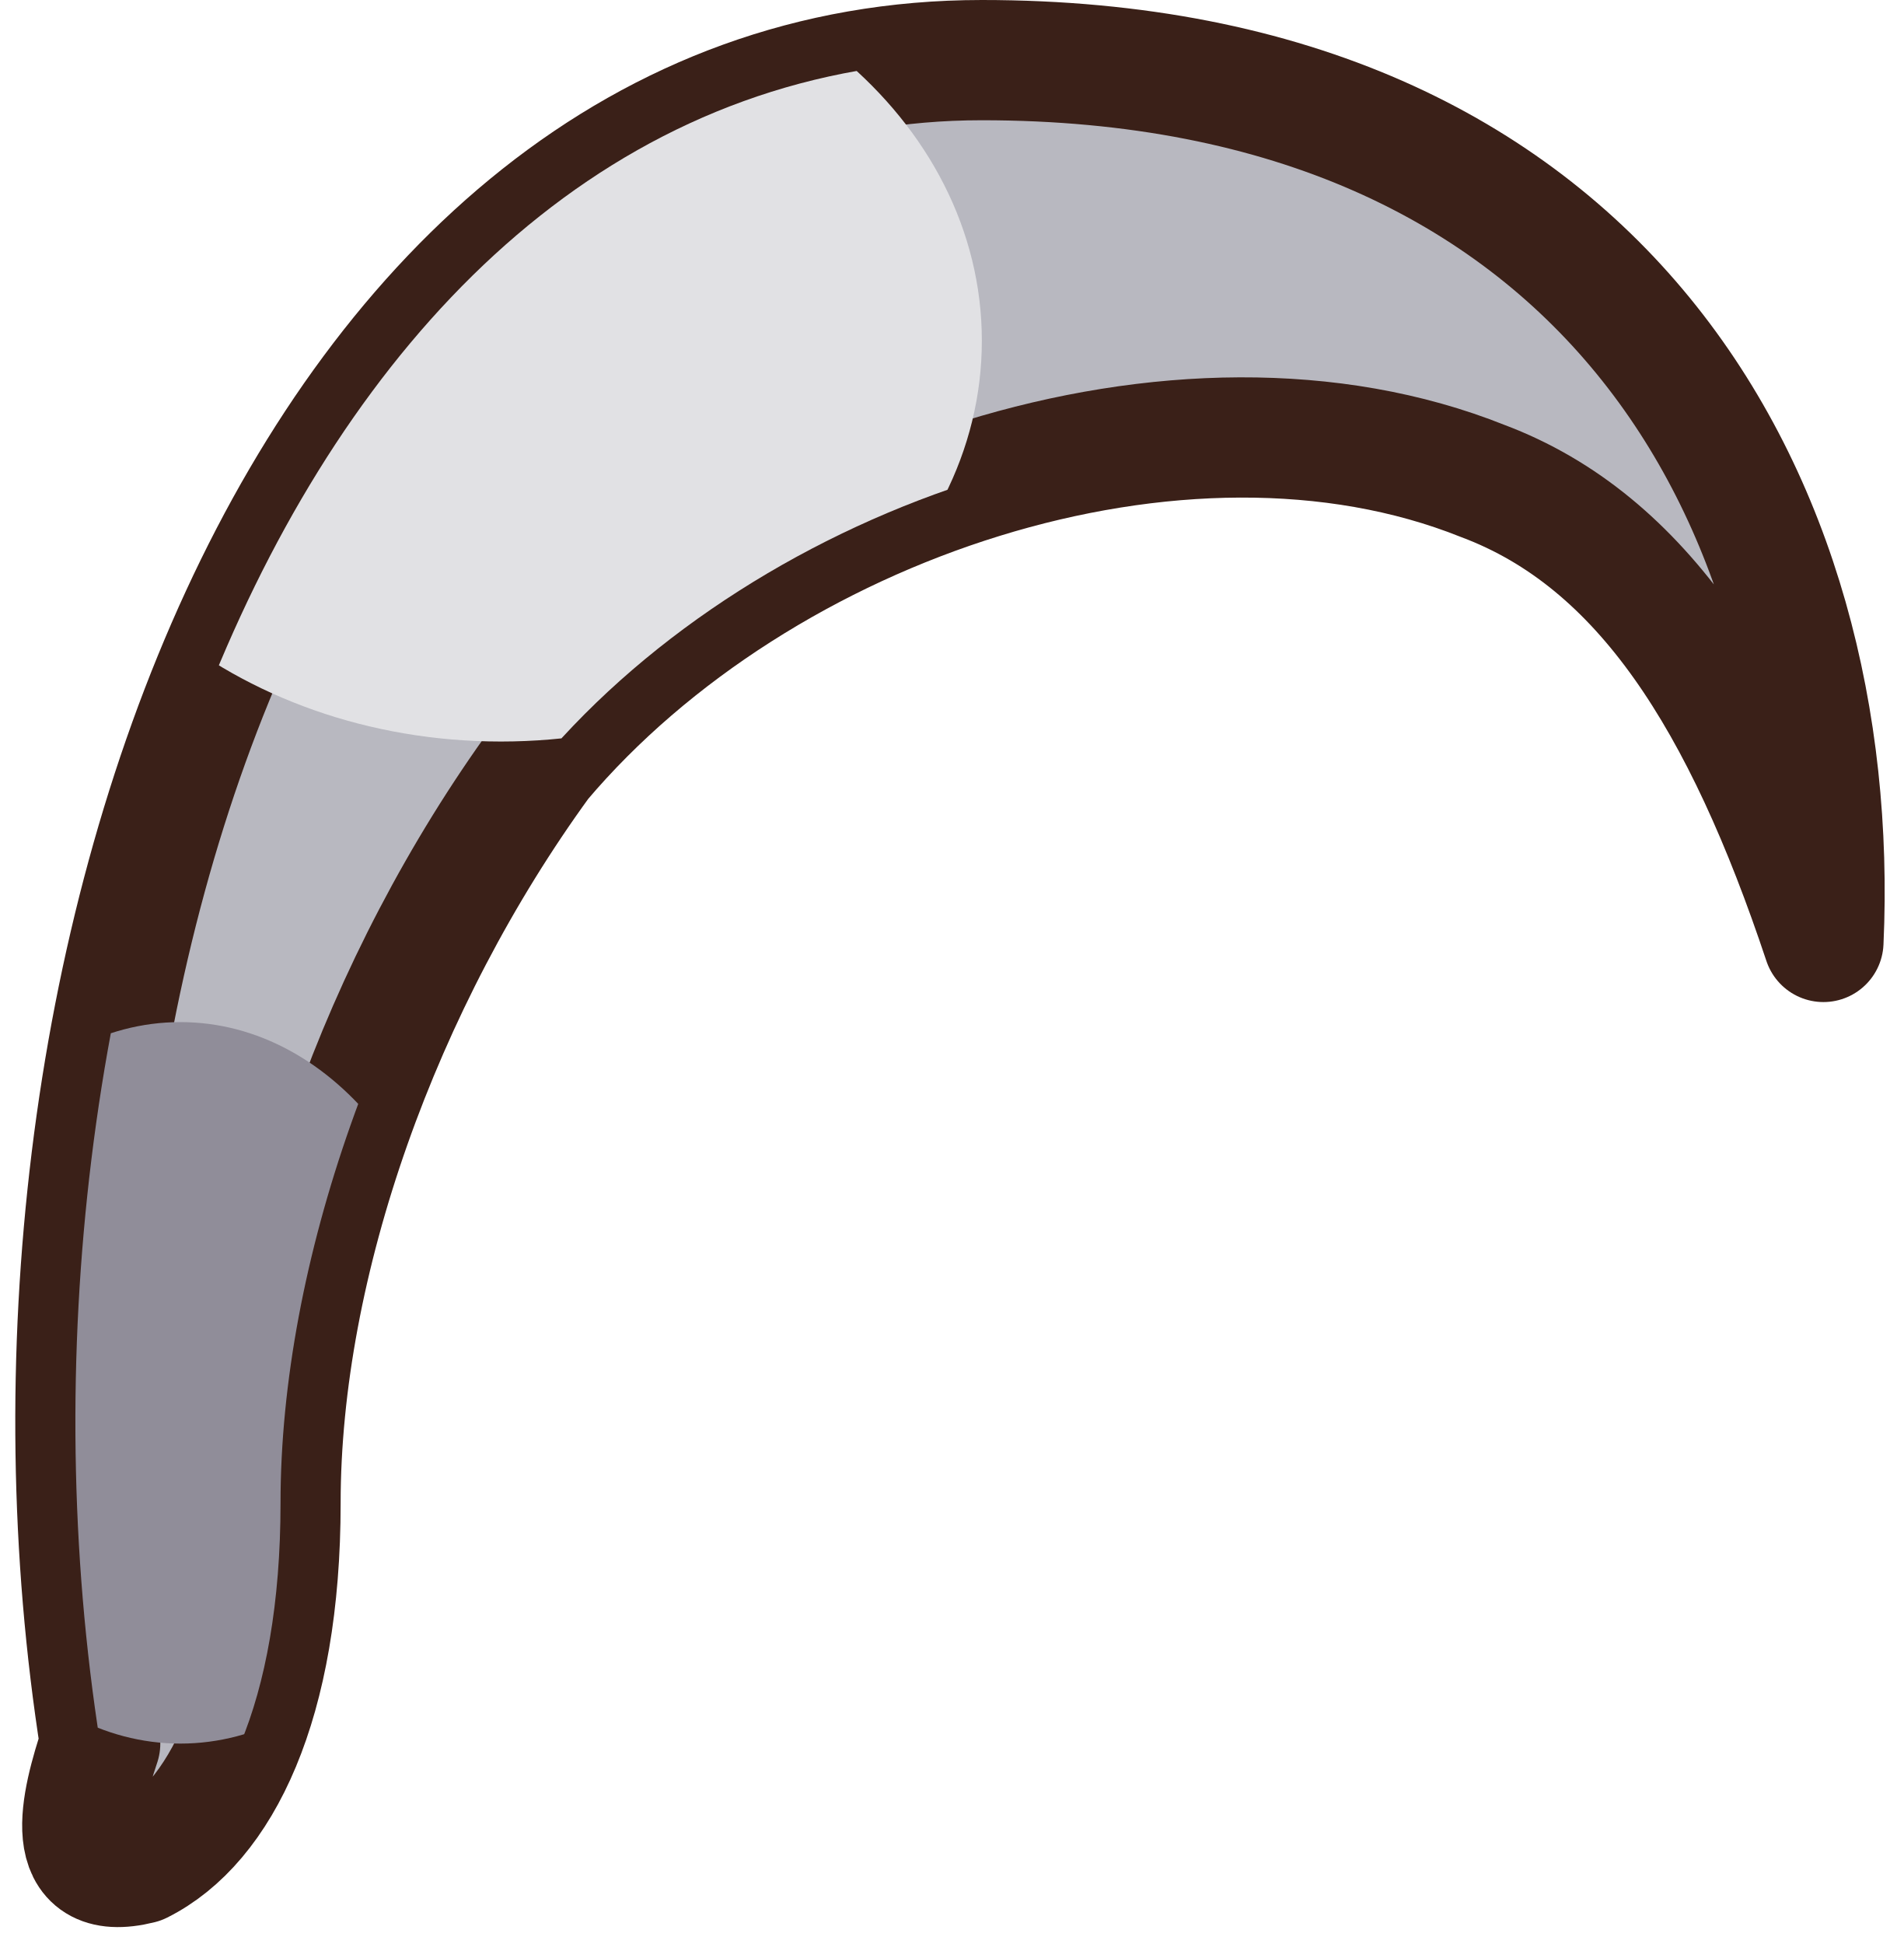
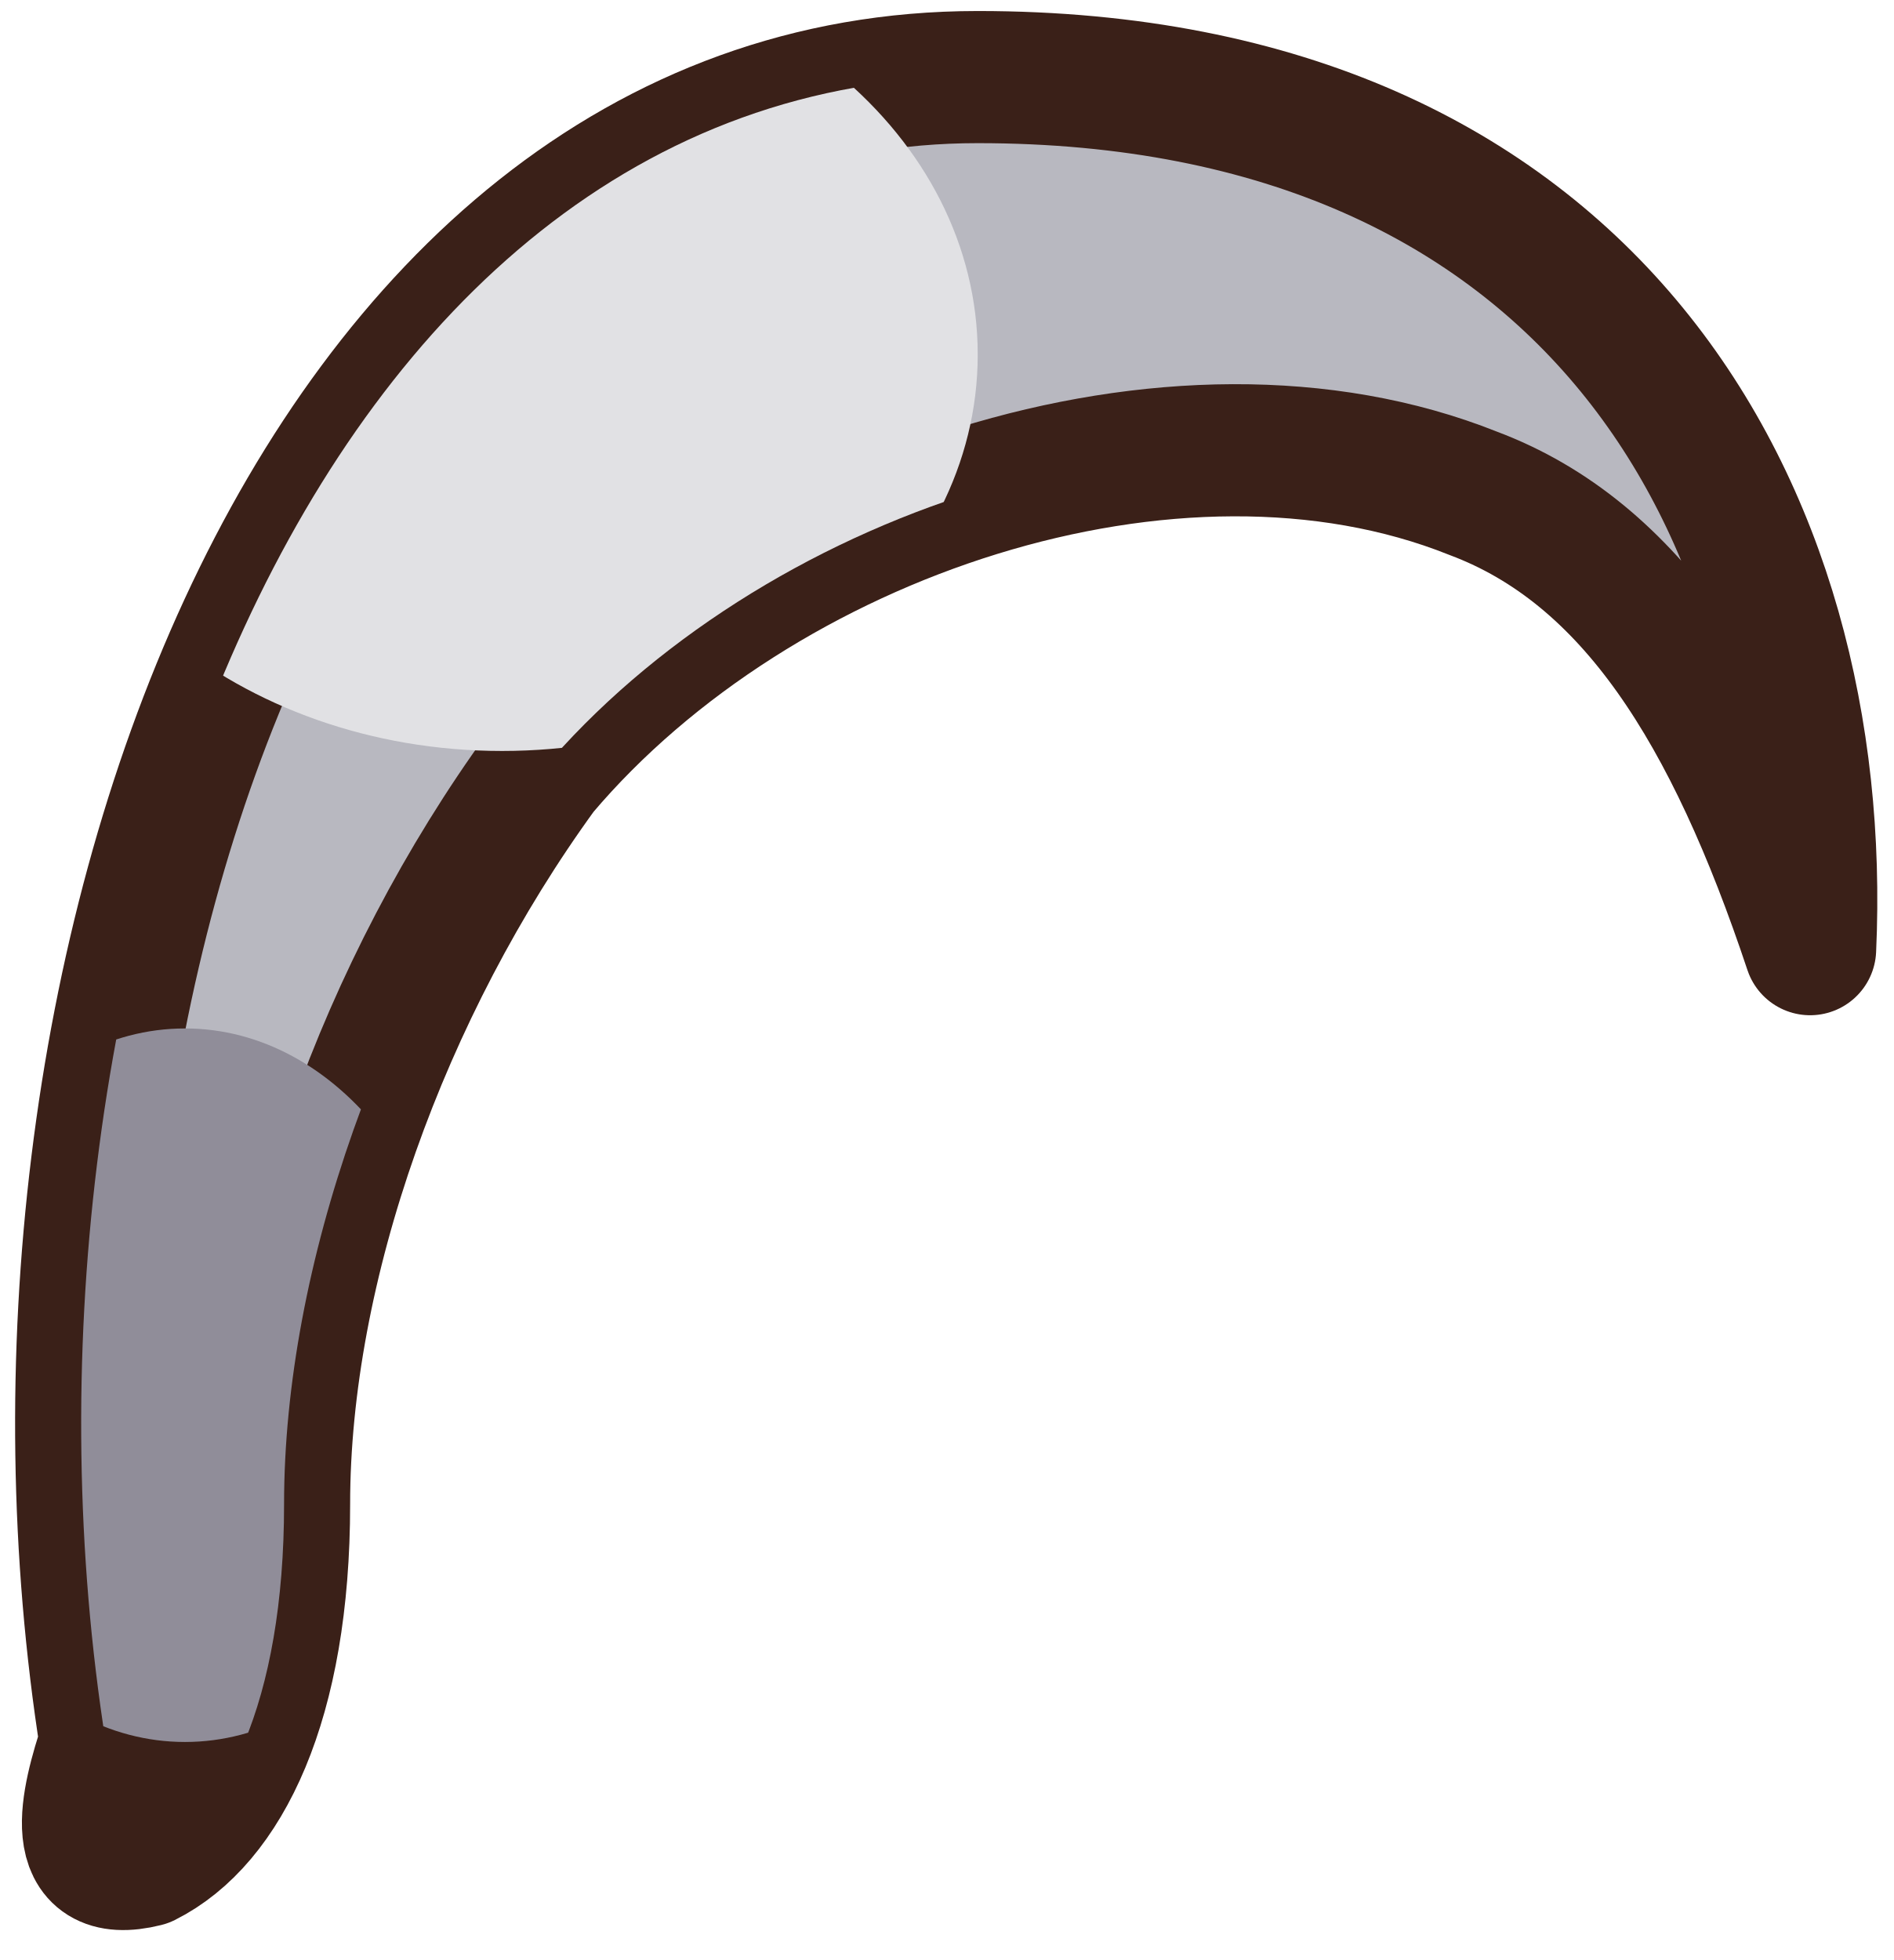
- <svg xmlns="http://www.w3.org/2000/svg" width="95" height="97" viewBox="67 23 95 97" shape-rendering="geometricPrecision">
-   <path d="M 72,110 C 66,72 82,26 116,26 C 147,26 159,48 158,70 C 154,58 149,50 141,47 C 126,41 105,48 94,61 C 86,72 81,86 81,98 C 81,108 78,114 74,116 C 70,117 71,113 72,110 Z" fill="#b8b8c0" stroke="#3a2018" stroke-width="6" stroke-linecap="round" stroke-linejoin="round" />
-   <defs>
-     <clipPath id="hr-bob">
-       <path d="M 72,110 C 66,72 82,26 116,26 C 147,26 159,48 158,70 C 154,58 149,50 141,47 C 126,41 105,48 94,61 C 86,72 81,86 81,98 C 81,108 78,114 74,116 C 70,117 71,113 72,110 Z" />
-     </clipPath>
-   </defs>
-   <g clip-path="url(#hr-bob)">
-     <ellipse cx="92" cy="40" rx="24" ry="20" fill="#e1e1e4" />
-     <ellipse cx="76" cy="92" rx="14" ry="18" fill="#908d99" />
+ <svg xmlns="http://www.w3.org/2000/svg" width="86" height="89" viewBox="72 32 86 89" shape-rendering="geometricPrecision">
+   <g transform="matrix(0.9 0 0 0.9 12 12.1)">
+     <path d="M 72,110 C 66,72 82,26 116,26 C 147,26 159,48 158,70 C 154,58 149,50 141,47 C 126,41 105,48 94,61 C 86,72 81,86 81,98 C 81,108 78,114 74,116 C 70,117 71,113 72,110 Z" fill="#b8b8c0" stroke="#3a2018" stroke-width="6.667" stroke-linecap="round" stroke-linejoin="round" />
+     <defs>
+       <clipPath id="hr-bob">
+         <path d="M 72,110 C 66,72 82,26 116,26 C 147,26 159,48 158,70 C 154,58 149,50 141,47 C 126,41 105,48 94,61 C 86,72 81,86 81,98 C 81,108 78,114 74,116 C 70,117 71,113 72,110 Z" />
+       </clipPath>
+     </defs>
+     <g clip-path="url(#hr-bob)">
+       <ellipse cx="92" cy="40" rx="24" ry="20" fill="#e1e1e4" />
+       <ellipse cx="76" cy="92" rx="14" ry="18" fill="#908d99" />
+     </g>
  </g>
</svg>
